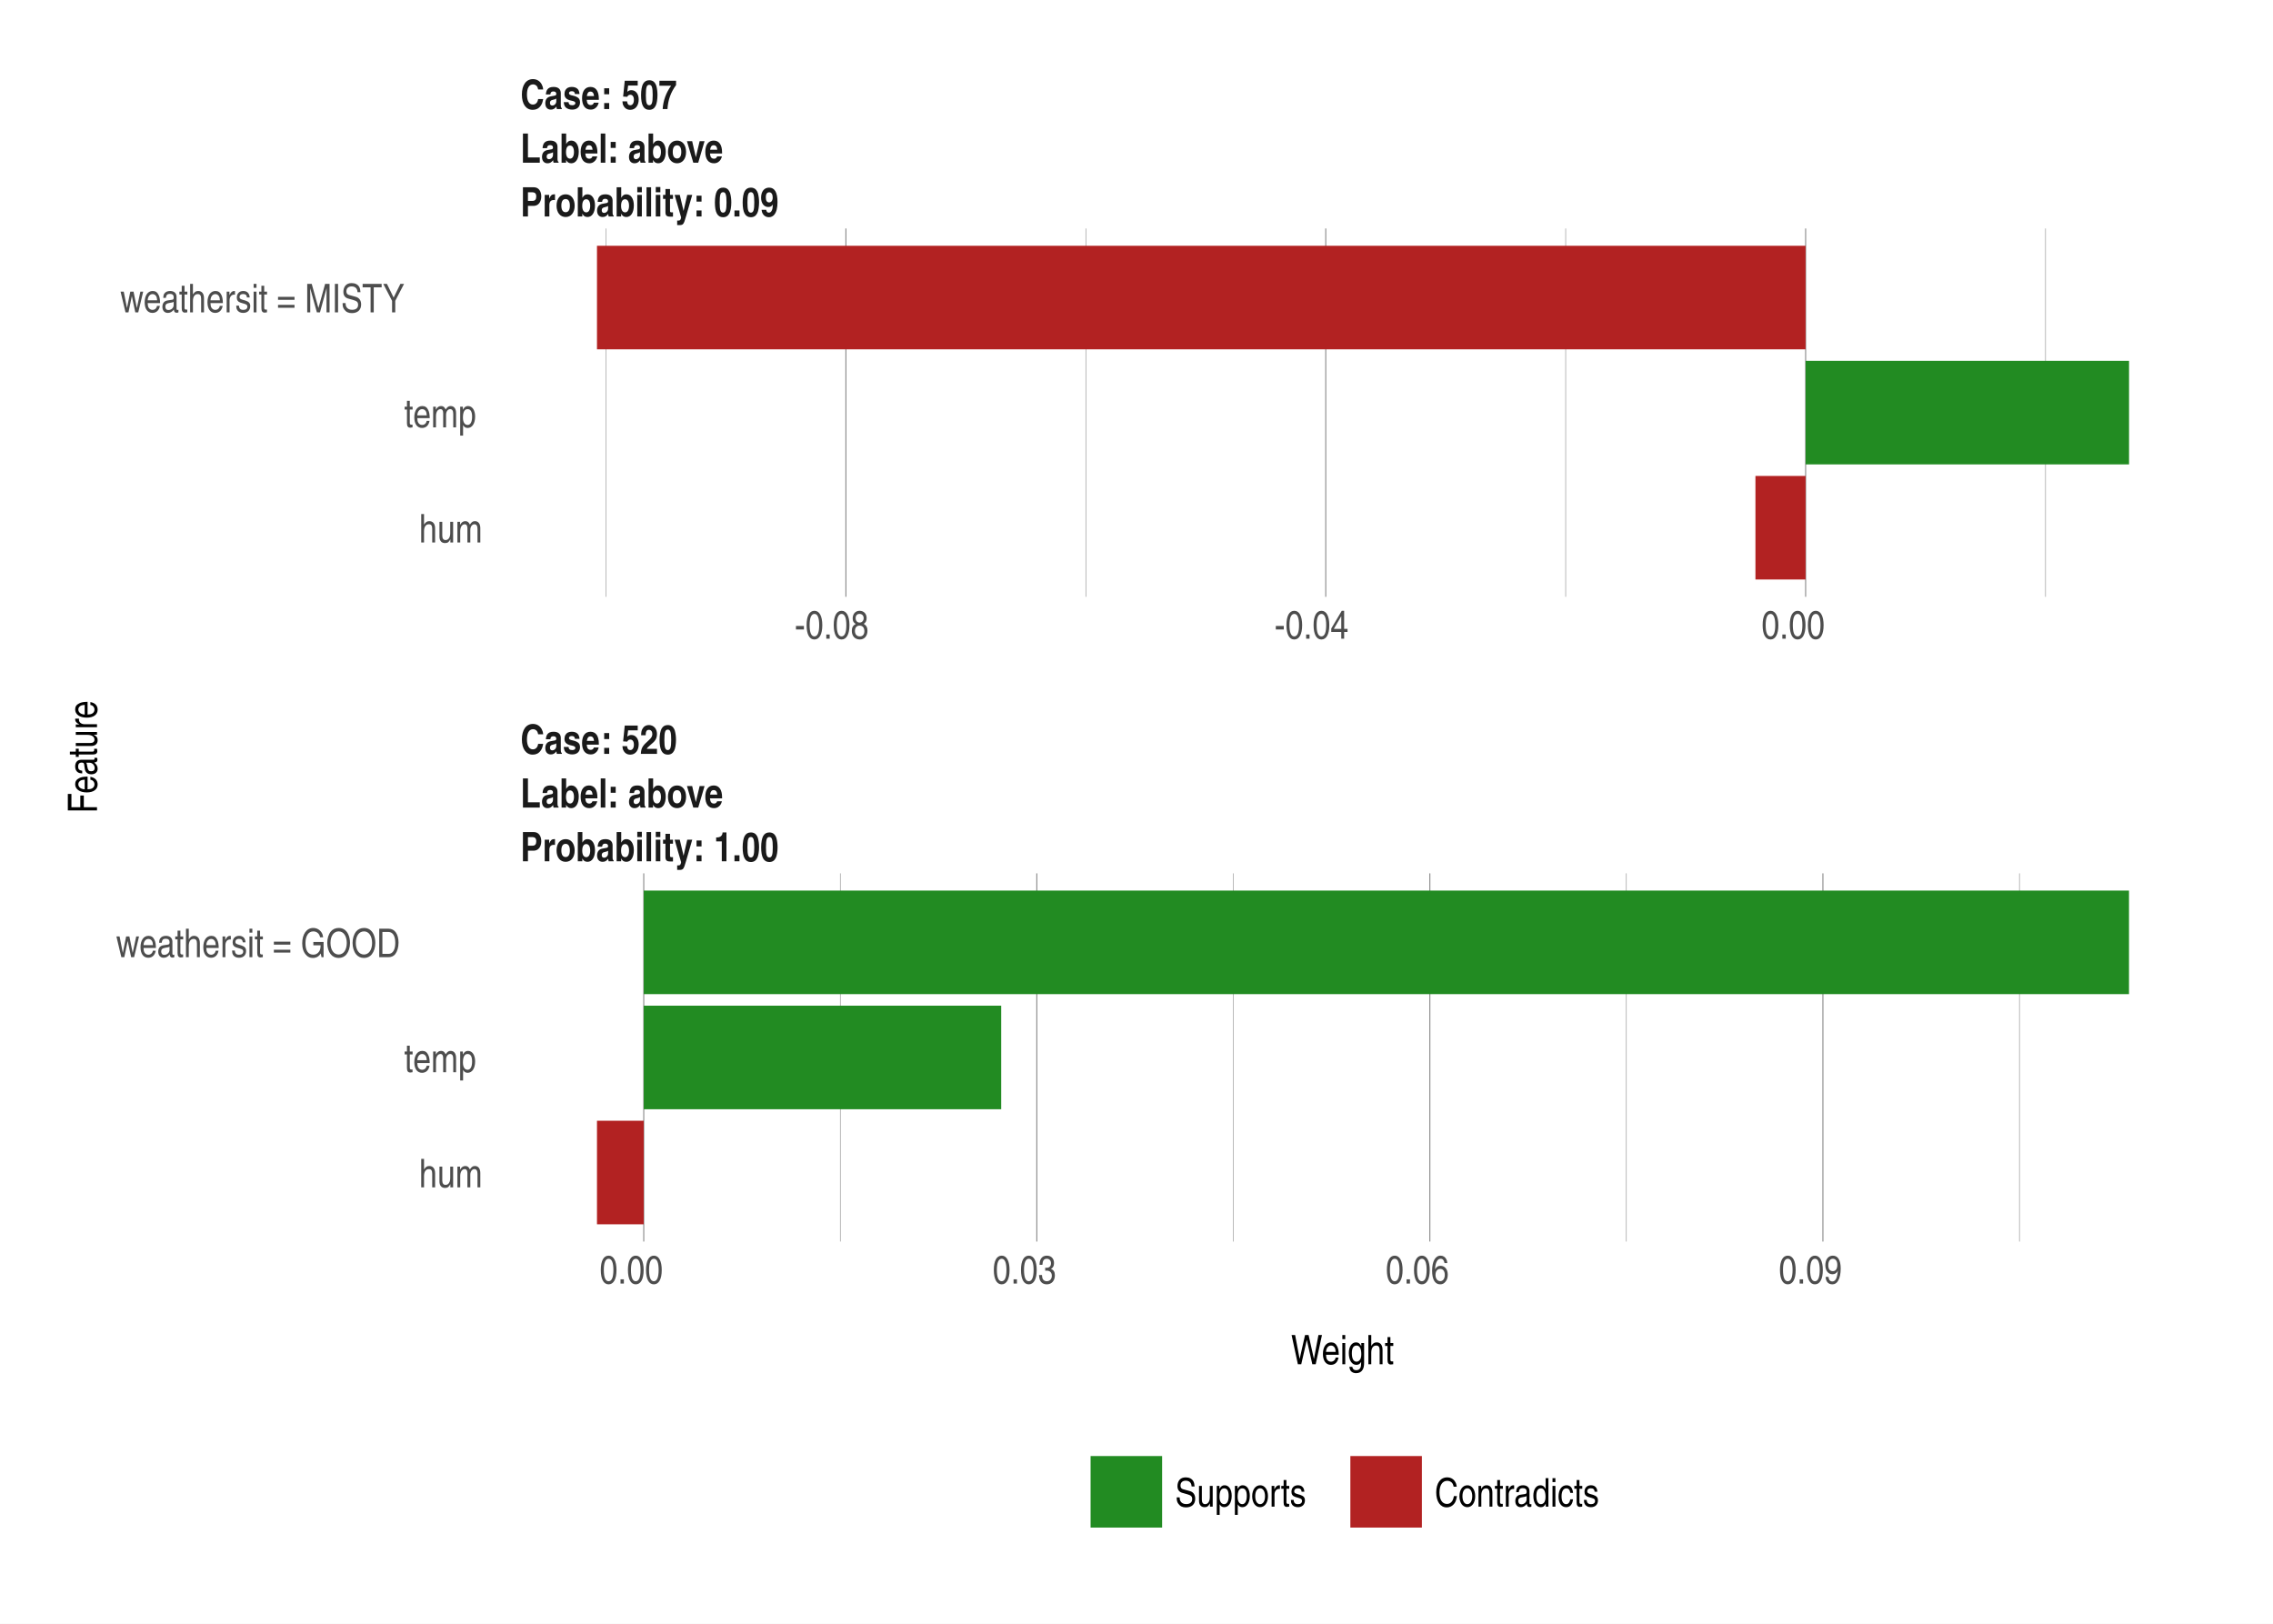
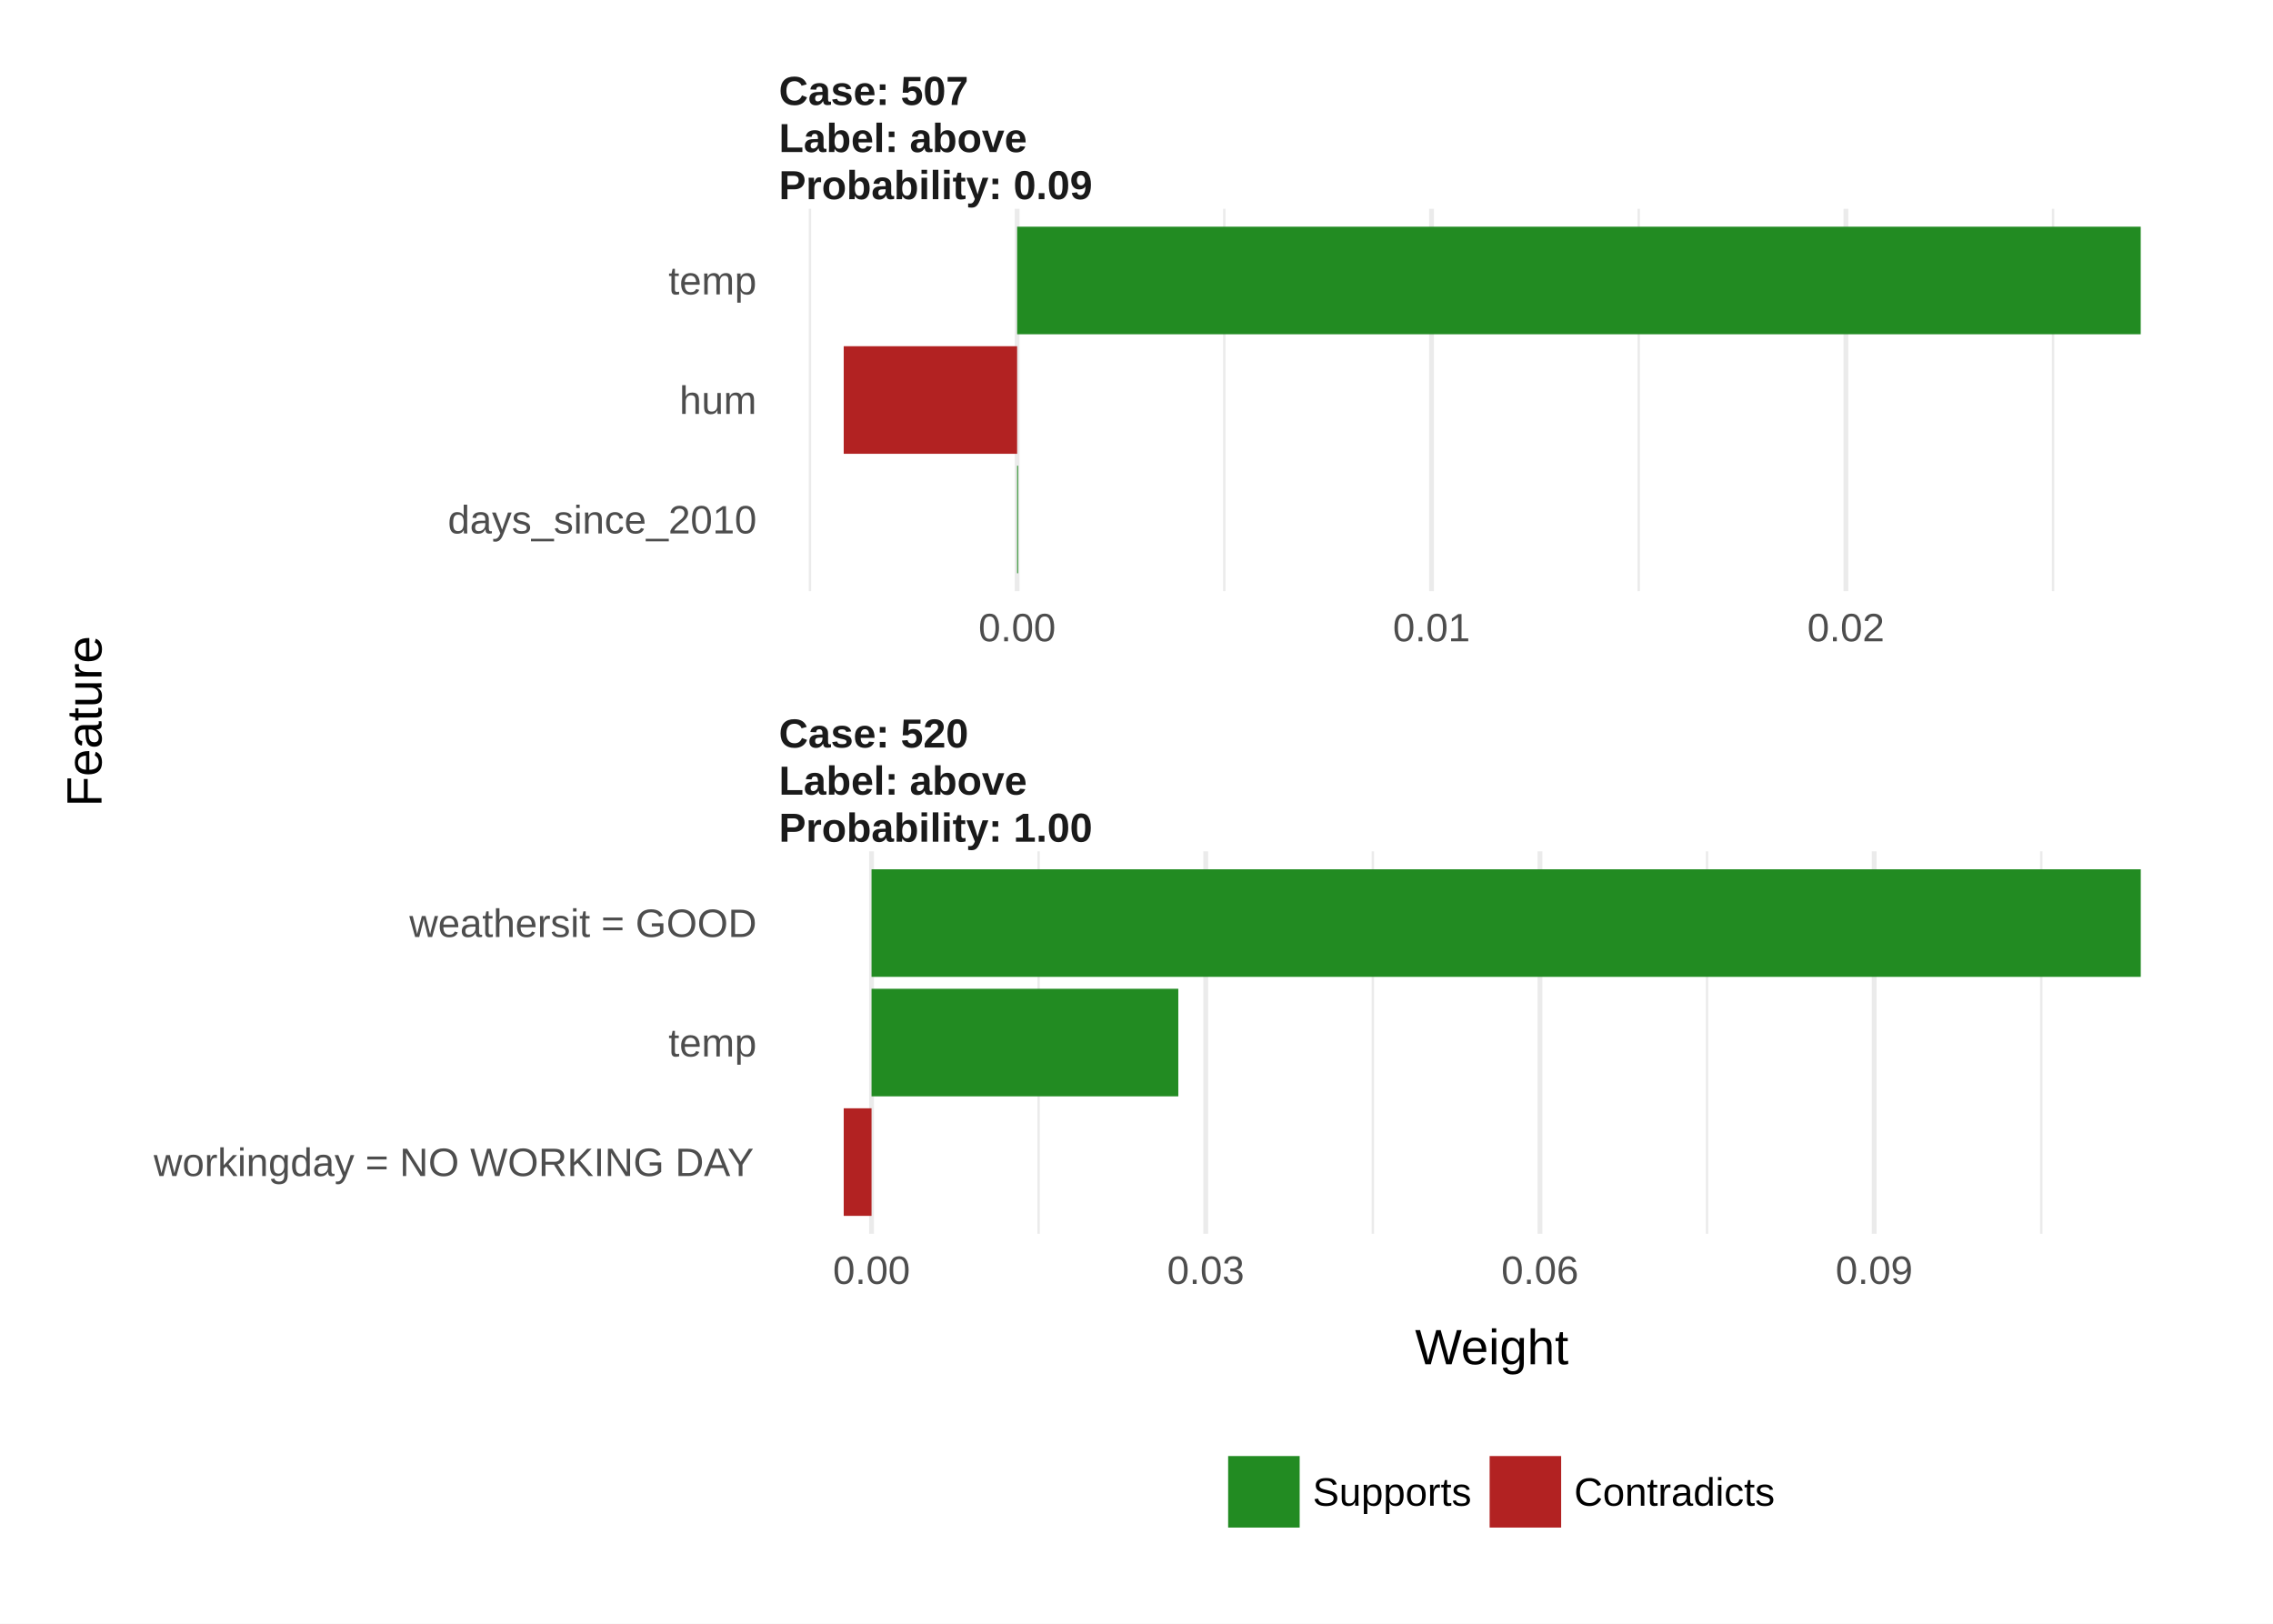
<svg xmlns="http://www.w3.org/2000/svg" viewBox="0 0 504.00 360.00">
  <defs>
    <style type="text/css">
    line, polyline, path, rect, circle {
      fill: none;
      stroke: #000000;
      stroke-linecap: round;
      stroke-linejoin: round;
      stroke-miterlimit: 10.00;
    }
  </style>
  </defs>
  <rect width="100%" height="100%" style="stroke: none; fill: #FFFFFF;" />
  <defs>
-     <clipPath id="cpMTE1LjM4OXw0ODkuMDU2fDEzMi4zMDd8NTAuNjU5MQ==">
-       <rect x="115.39" y="50.66" width="373.67" height="81.65" />
-     </clipPath>
-   </defs>
-   <polyline points="134.36,132.31 134.36,50.66 " style="stroke-width: 0.11; stroke: #2B2B2B; stroke-opacity: 0.60; stroke-linecap: butt;" clip-path="url(#cpMTE1LjM4OXw0ODkuMDU2fDEzMi4zMDd8NTAuNjU5MQ==)" />
-   <polyline points="240.76,132.31 240.76,50.66 " style="stroke-width: 0.11; stroke: #2B2B2B; stroke-opacity: 0.60; stroke-linecap: butt;" clip-path="url(#cpMTE1LjM4OXw0ODkuMDU2fDEzMi4zMDd8NTAuNjU5MQ==)" />
-   <polyline points="347.16,132.31 347.16,50.66 " style="stroke-width: 0.11; stroke: #2B2B2B; stroke-opacity: 0.60; stroke-linecap: butt;" clip-path="url(#cpMTE1LjM4OXw0ODkuMDU2fDEzMi4zMDd8NTAuNjU5MQ==)" />
-   <polyline points="453.57,132.31 453.57,50.66 " style="stroke-width: 0.11; stroke: #2B2B2B; stroke-opacity: 0.60; stroke-linecap: butt;" clip-path="url(#cpMTE1LjM4OXw0ODkuMDU2fDEzMi4zMDd8NTAuNjU5MQ==)" />
-   <polyline points="187.56,132.31 187.56,50.66 " style="stroke-width: 0.21; stroke: #2B2B2B; stroke-opacity: 0.60; stroke-linecap: butt;" clip-path="url(#cpMTE1LjM4OXw0ODkuMDU2fDEzMi4zMDd8NTAuNjU5MQ==)" />
-   <polyline points="293.96,132.31 293.96,50.66 " style="stroke-width: 0.21; stroke: #2B2B2B; stroke-opacity: 0.60; stroke-linecap: butt;" clip-path="url(#cpMTE1LjM4OXw0ODkuMDU2fDEzMi4zMDd8NTAuNjU5MQ==)" />
-   <polyline points="400.37,132.31 400.37,50.66 " style="stroke-width: 0.21; stroke: #2B2B2B; stroke-opacity: 0.60; stroke-linecap: butt;" clip-path="url(#cpMTE1LjM4OXw0ODkuMDU2fDEzMi4zMDd8NTAuNjU5MQ==)" />
-   <rect x="389.24" y="105.52" width="11.12" height="22.96" style="stroke-width: 1.07; stroke: none; stroke-linecap: butt; fill: #B22222;" clip-path="url(#cpMTE1LjM4OXw0ODkuMDU2fDEzMi4zMDd8NTAuNjU5MQ==)" />
-   <rect x="132.37" y="54.49" width="267.99" height="22.96" style="stroke-width: 1.07; stroke: none; stroke-linecap: butt; fill: #B22222;" clip-path="url(#cpMTE1LjM4OXw0ODkuMDU2fDEzMi4zMDd8NTAuNjU5MQ==)" />
-   <rect x="400.37" y="80.00" width="71.71" height="22.96" style="stroke-width: 1.07; stroke: none; stroke-linecap: butt; fill: #228B22;" clip-path="url(#cpMTE1LjM4OXw0ODkuMDU2fDEzMi4zMDd8NTAuNjU5MQ==)" />
-   <defs>
-     <clipPath id="cpMHw1MDR8MzYwfDA=">
-       <rect x="0.00" y="0.00" width="504.00" height="360.00" />
-     </clipPath>
-   </defs>
-   <defs>
-     <clipPath id="cpMTE1LjM4OXw0ODkuMDU2fDI3NS4yNzR8MTkzLjYyNg==">
-       <rect x="115.39" y="193.63" width="373.67" height="81.65" />
-     </clipPath>
-   </defs>
-   <polyline points="186.32,275.27 186.32,193.63 " style="stroke-width: 0.11; stroke: #2B2B2B; stroke-opacity: 0.60; stroke-linecap: butt;" clip-path="url(#cpMTE1LjM4OXw0ODkuMDU2fDI3NS4yNzR8MTkzLjYyNg==)" />
-   <polyline points="273.47,275.27 273.47,193.63 " style="stroke-width: 0.11; stroke: #2B2B2B; stroke-opacity: 0.60; stroke-linecap: butt;" clip-path="url(#cpMTE1LjM4OXw0ODkuMDU2fDI3NS4yNzR8MTkzLjYyNg==)" />
-   <polyline points="360.62,275.27 360.62,193.63 " style="stroke-width: 0.11; stroke: #2B2B2B; stroke-opacity: 0.60; stroke-linecap: butt;" clip-path="url(#cpMTE1LjM4OXw0ODkuMDU2fDI3NS4yNzR8MTkzLjYyNg==)" />
-   <polyline points="447.78,275.27 447.78,193.63 " style="stroke-width: 0.11; stroke: #2B2B2B; stroke-opacity: 0.60; stroke-linecap: butt;" clip-path="url(#cpMTE1LjM4OXw0ODkuMDU2fDI3NS4yNzR8MTkzLjYyNg==)" />
-   <polyline points="142.74,275.27 142.74,193.63 " style="stroke-width: 0.21; stroke: #2B2B2B; stroke-opacity: 0.60; stroke-linecap: butt;" clip-path="url(#cpMTE1LjM4OXw0ODkuMDU2fDI3NS4yNzR8MTkzLjYyNg==)" />
-   <polyline points="229.89,275.27 229.89,193.63 " style="stroke-width: 0.21; stroke: #2B2B2B; stroke-opacity: 0.60; stroke-linecap: butt;" clip-path="url(#cpMTE1LjM4OXw0ODkuMDU2fDI3NS4yNzR8MTkzLjYyNg==)" />
-   <polyline points="317.05,275.27 317.05,193.63 " style="stroke-width: 0.21; stroke: #2B2B2B; stroke-opacity: 0.60; stroke-linecap: butt;" clip-path="url(#cpMTE1LjM4OXw0ODkuMDU2fDI3NS4yNzR8MTkzLjYyNg==)" />
-   <polyline points="404.20,275.27 404.20,193.63 " style="stroke-width: 0.21; stroke: #2B2B2B; stroke-opacity: 0.60; stroke-linecap: butt;" clip-path="url(#cpMTE1LjM4OXw0ODkuMDU2fDI3NS4yNzR8MTkzLjYyNg==)" />
-   <rect x="132.37" y="248.48" width="10.36" height="22.96" style="stroke-width: 1.07; stroke: none; stroke-linecap: butt; fill: #B22222;" clip-path="url(#cpMTE1LjM4OXw0ODkuMDU2fDI3NS4yNzR8MTkzLjYyNg==)" />
-   <rect x="142.74" y="222.97" width="79.26" height="22.96" style="stroke-width: 1.07; stroke: none; stroke-linecap: butt; fill: #228B22;" clip-path="url(#cpMTE1LjM4OXw0ODkuMDU2fDI3NS4yNzR8MTkzLjYyNg==)" />
-   <rect x="142.74" y="197.45" width="329.33" height="22.96" style="stroke-width: 1.07; stroke: none; stroke-linecap: butt; fill: #228B22;" clip-path="url(#cpMTE1LjM4OXw0ODkuMDU2fDI3NS4yNzR8MTkzLjYyNg==)" />
-   <defs>
-     <clipPath id="cpMHw1MDR8MzYwfDA=">
-       <rect x="0.00" y="0.00" width="504.00" height="360.00" />
-     </clipPath>
-   </defs>
-   <defs>
-     <clipPath id="cpMTE1LjM4OXw0ODkuMDU2fDE5My42MjZ8MTU3LjkxMQ==">
-       <rect x="115.39" y="157.91" width="373.67" height="35.72" />
-     </clipPath>
-   </defs>
-   <defs>
-     <clipPath id="cpMTE1LjM4OXw0ODkuMDU2fDE2OS44MTZ8MTU3LjkxMQ==">
-       <rect x="115.39" y="157.91" width="373.67" height="11.91" />
-     </clipPath>
-   </defs>
-   <g clip-path="url(#cpMTE1LjM4OXw0ODkuMDU2fDE2OS44MTZ8MTU3LjkxMQ==)">
-     <text x="115.39" y="167.14" style="font-size: 9.00px; font-weight: bold; fill: #1A1A1A; font-family: Arial Narrow;" textLength="49.66px" lengthAdjust="spacingAndGlyphs">Case: 520</text>
-   </g>
-   <defs>
-     <clipPath id="cpMTE1LjM4OXw0ODkuMDU2fDE5My42MjZ8MTU3LjkxMQ==">
-       <rect x="115.39" y="157.91" width="373.67" height="35.72" />
-     </clipPath>
-   </defs>
-   <defs>
-     <clipPath id="cpMTE1LjM4OXw0ODkuMDU2fDE4MS43MjF8MTY5LjgxNg==">
-       <rect x="115.39" y="169.82" width="373.67" height="11.91" />
-     </clipPath>
-   </defs>
-   <g clip-path="url(#cpMTE1LjM4OXw0ODkuMDU2fDE4MS43MjF8MTY5LjgxNg==)">
-     <text x="115.39" y="179.05" style="font-size: 9.00px; font-weight: bold; fill: #1A1A1A; font-family: Arial Narrow;" textLength="64.84px" lengthAdjust="spacingAndGlyphs">Label: above</text>
-   </g>
-   <defs>
-     <clipPath id="cpMTE1LjM4OXw0ODkuMDU2fDE5My42MjZ8MTU3LjkxMQ==">
-       <rect x="115.39" y="157.91" width="373.67" height="35.72" />
-     </clipPath>
-   </defs>
-   <defs>
-     <clipPath id="cpMTE1LjM4OXw0ODkuMDU2fDE5My42MjZ8MTgxLjcyMQ==">
-       <rect x="115.39" y="181.72" width="373.67" height="11.91" />
-     </clipPath>
-   </defs>
-   <g clip-path="url(#cpMTE1LjM4OXw0ODkuMDU2fDE5My42MjZ8MTgxLjcyMQ==)">
-     <text x="115.39" y="190.95" style="font-size: 9.00px; font-weight: bold; fill: #1A1A1A; font-family: Arial Narrow;" textLength="84.54px" lengthAdjust="spacingAndGlyphs">Probability: 1.00</text>
-   </g>
-   <defs>
-     <clipPath id="cpMTE1LjM4OXw0ODkuMDU2fDE5My42MjZ8MTU3LjkxMQ==">
-       <rect x="115.39" y="157.91" width="373.67" height="35.72" />
-     </clipPath>
-   </defs>
-   <defs>
-     <clipPath id="cpMHw1MDR8MzYwfDA=">
-       <rect x="0.00" y="0.00" width="504.00" height="360.00" />
-     </clipPath>
-   </defs>
-   <defs>
-     <clipPath id="cpMTE1LjM4OXw0ODkuMDU2fDUwLjY1OTF8MTQuOTQ0">
-       <rect x="115.39" y="14.94" width="373.67" height="35.72" />
-     </clipPath>
-   </defs>
-   <defs>
-     <clipPath id="cpMTE1LjM4OXw0ODkuMDU2fDI2Ljg0OXwxNC45NDQ=">
-       <rect x="115.39" y="14.94" width="373.67" height="11.91" />
-     </clipPath>
-   </defs>
-   <g clip-path="url(#cpMTE1LjM4OXw0ODkuMDU2fDI2Ljg0OXwxNC45NDQ=)">
-     <text x="115.39" y="24.18" style="font-size: 9.00px; font-weight: bold; fill: #1A1A1A; font-family: Arial Narrow;" textLength="49.66px" lengthAdjust="spacingAndGlyphs">Case: 507</text>
-   </g>
-   <defs>
-     <clipPath id="cpMTE1LjM4OXw0ODkuMDU2fDUwLjY1OTF8MTQuOTQ0">
-       <rect x="115.39" y="14.94" width="373.67" height="35.72" />
-     </clipPath>
-   </defs>
-   <defs>
-     <clipPath id="cpMTE1LjM4OXw0ODkuMDU2fDM4Ljc1NDF8MjYuODQ5">
-       <rect x="115.39" y="26.85" width="373.67" height="11.91" />
-     </clipPath>
-   </defs>
-   <g clip-path="url(#cpMTE1LjM4OXw0ODkuMDU2fDM4Ljc1NDF8MjYuODQ5)">
-     <text x="115.39" y="36.08" style="font-size: 9.00px; font-weight: bold; fill: #1A1A1A; font-family: Arial Narrow;" textLength="64.84px" lengthAdjust="spacingAndGlyphs">Label: above</text>
-   </g>
-   <defs>
-     <clipPath id="cpMTE1LjM4OXw0ODkuMDU2fDUwLjY1OTF8MTQuOTQ0">
-       <rect x="115.39" y="14.94" width="373.67" height="35.72" />
-     </clipPath>
-   </defs>
-   <defs>
-     <clipPath id="cpMTE1LjM4OXw0ODkuMDU2fDUwLjY1OTF8MzguNzU0MQ==">
-       <rect x="115.39" y="38.75" width="373.67" height="11.91" />
-     </clipPath>
-   </defs>
-   <g clip-path="url(#cpMTE1LjM4OXw0ODkuMDU2fDUwLjY1OTF8MzguNzU0MQ==)">
-     <text x="115.39" y="47.99" style="font-size: 9.00px; font-weight: bold; fill: #1A1A1A; font-family: Arial Narrow;" textLength="84.54px" lengthAdjust="spacingAndGlyphs">Probability: 0.09</text>
-   </g>
-   <defs>
-     <clipPath id="cpMTE1LjM4OXw0ODkuMDU2fDUwLjY1OTF8MTQuOTQ0">
-       <rect x="115.39" y="14.94" width="373.67" height="35.72" />
-     </clipPath>
-   </defs>
-   <defs>
-     <clipPath id="cpMHw1MDR8MzYwfDA=">
-       <rect x="0.00" y="0.00" width="504.00" height="360.00" />
-     </clipPath>
-   </defs>
-   <g clip-path="url(#cpMHw1MDR8MzYwfDA=)">
-     <text x="132.95" y="284.58" style="font-size: 8.80px; fill: #4D4D4D; font-family: Arial Narrow;" textLength="19.59px" lengthAdjust="spacingAndGlyphs">0.00</text>
-   </g>
-   <g clip-path="url(#cpMHw1MDR8MzYwfDA=)">
-     <text x="220.10" y="284.58" style="font-size: 8.80px; fill: #4D4D4D; font-family: Arial Narrow;" textLength="19.59px" lengthAdjust="spacingAndGlyphs">0.03</text>
-   </g>
-   <g clip-path="url(#cpMHw1MDR8MzYwfDA=)">
-     <text x="307.25" y="284.58" style="font-size: 8.80px; fill: #4D4D4D; font-family: Arial Narrow;" textLength="19.59px" lengthAdjust="spacingAndGlyphs">0.06</text>
-   </g>
-   <g clip-path="url(#cpMHw1MDR8MzYwfDA=)">
-     <text x="394.41" y="284.58" style="font-size: 8.80px; fill: #4D4D4D; font-family: Arial Narrow;" textLength="19.59px" lengthAdjust="spacingAndGlyphs">0.09</text>
-   </g>
-   <g clip-path="url(#cpMHw1MDR8MzYwfDA=)">
-     <text x="176.18" y="141.61" style="font-size: 8.80px; fill: #4D4D4D; font-family: Arial Narrow;" textLength="22.76px" lengthAdjust="spacingAndGlyphs">-0.08</text>
-   </g>
-   <g clip-path="url(#cpMHw1MDR8MzYwfDA=)">
-     <text x="282.58" y="141.61" style="font-size: 8.80px; fill: #4D4D4D; font-family: Arial Narrow;" textLength="22.76px" lengthAdjust="spacingAndGlyphs">-0.04</text>
-   </g>
-   <g clip-path="url(#cpMHw1MDR8MzYwfDA=)">
-     <text x="390.57" y="141.61" style="font-size: 8.80px; fill: #4D4D4D; font-family: Arial Narrow;" textLength="19.59px" lengthAdjust="spacingAndGlyphs">0.00</text>
-   </g>
-   <g clip-path="url(#cpMHw1MDR8MzYwfDA=)">
-     <text x="92.93" y="120.28" style="font-size: 8.80px; fill: #4D4D4D; font-family: Arial Narrow;" textLength="19.72px" lengthAdjust="spacingAndGlyphs">hum</text>
-   </g>
-   <g clip-path="url(#cpMHw1MDR8MzYwfDA=)">
-     <text x="89.63" y="94.76" style="font-size: 8.80px; fill: #4D4D4D; font-family: Arial Narrow;" textLength="23.01px" lengthAdjust="spacingAndGlyphs">temp</text>
-   </g>
-   <g clip-path="url(#cpMHw1MDR8MzYwfDA=)">
-     <text x="26.64" y="69.25" style="font-size: 8.80px; fill: #4D4D4D; font-family: Arial Narrow;" textLength="86.01px" lengthAdjust="spacingAndGlyphs">weathersit = MISTY</text>
-   </g>
-   <g clip-path="url(#cpMHw1MDR8MzYwfDA=)">
-     <text x="92.93" y="263.25" style="font-size: 8.80px; fill: #4D4D4D; font-family: Arial Narrow;" textLength="19.72px" lengthAdjust="spacingAndGlyphs">hum</text>
-   </g>
-   <g clip-path="url(#cpMHw1MDR8MzYwfDA=)">
-     <text x="89.63" y="237.73" style="font-size: 8.80px; fill: #4D4D4D; font-family: Arial Narrow;" textLength="23.01px" lengthAdjust="spacingAndGlyphs">temp</text>
-   </g>
-   <g clip-path="url(#cpMHw1MDR8MzYwfDA=)">
-     <text x="25.72" y="212.22" style="font-size: 8.80px; fill: #4D4D4D; font-family: Arial Narrow;" textLength="86.93px" lengthAdjust="spacingAndGlyphs">weathersit = GOOD</text>
-   </g>
-   <g clip-path="url(#cpMHw1MDR8MzYwfDA=)">
-     <text x="286.28" y="302.46" style="font-size: 9.00px; font-family: Arial Narrow;" textLength="31.88px" lengthAdjust="spacingAndGlyphs">Weight</text>
-   </g>
-   <g clip-path="url(#cpMHw1MDR8MzYwfDA=)">
-     <text transform="translate(21.51,180.32) rotate(-90)" style="font-size: 9.00px; font-family: Arial Narrow;" textLength="34.70px" lengthAdjust="spacingAndGlyphs">Feature</text>
-   </g>
-   <rect x="241.82" y="322.82" width="15.86" height="15.86" style="stroke-width: 1.07; stroke: none; stroke-linejoin: miter; fill: #228B22;" clip-path="url(#cpMHw1MDR8MzYwfDA=)" />
-   <rect x="299.42" y="322.82" width="15.86" height="15.86" style="stroke-width: 1.07; stroke: none; stroke-linejoin: miter; fill: #B22222;" clip-path="url(#cpMHw1MDR8MzYwfDA=)" />
-   <g clip-path="url(#cpMHw1MDR8MzYwfDA=)">
-     <text x="260.55" y="334.03" style="font-size: 8.80px; font-family: Arial Narrow;" textLength="39.36px" lengthAdjust="spacingAndGlyphs">Supports</text>
-   </g>
-   <g clip-path="url(#cpMHw1MDR8MzYwfDA=)">
-     <text x="318.15" y="334.03" style="font-size: 8.80px; font-family: Arial Narrow;" textLength="50.45px" lengthAdjust="spacingAndGlyphs">Contradicts</text>
+     <clipPath id="cpMTcyLjY5OHw0ODkuMDU2fDEzMS4wNzN8NDYuMjg1MQ==">
+       <rect x="172.70" y="46.29" width="316.36" height="84.79" />
+     </clipPath>
+   </defs>
+   <polyline points="179.59,131.07 179.59,46.29 " style="stroke-width: 0.53; stroke: #EBEBEB; stroke-linecap: butt;" clip-path="url(#cpMTcyLjY5OHw0ODkuMDU2fDEzMS4wNzN8NDYuMjg1MQ==)" />
+   <polyline points="271.47,131.07 271.47,46.29 " style="stroke-width: 0.53; stroke: #EBEBEB; stroke-linecap: butt;" clip-path="url(#cpMTcyLjY5OHw0ODkuMDU2fDEzMS4wNzN8NDYuMjg1MQ==)" />
+   <polyline points="363.36,131.07 363.36,46.29 " style="stroke-width: 0.53; stroke: #EBEBEB; stroke-linecap: butt;" clip-path="url(#cpMTcyLjY5OHw0ODkuMDU2fDEzMS4wNzN8NDYuMjg1MQ==)" />
+   <polyline points="455.24,131.07 455.24,46.29 " style="stroke-width: 0.53; stroke: #EBEBEB; stroke-linecap: butt;" clip-path="url(#cpMTcyLjY5OHw0ODkuMDU2fDEzMS4wNzN8NDYuMjg1MQ==)" />
+   <polyline points="225.53,131.07 225.53,46.29 " style="stroke-width: 1.07; stroke: #EBEBEB; stroke-linecap: butt;" clip-path="url(#cpMTcyLjY5OHw0ODkuMDU2fDEzMS4wNzN8NDYuMjg1MQ==)" />
+   <polyline points="317.42,131.07 317.42,46.29 " style="stroke-width: 1.07; stroke: #EBEBEB; stroke-linecap: butt;" clip-path="url(#cpMTcyLjY5OHw0ODkuMDU2fDEzMS4wNzN8NDYuMjg1MQ==)" />
+   <polyline points="409.30,131.07 409.30,46.29 " style="stroke-width: 1.07; stroke: #EBEBEB; stroke-linecap: butt;" clip-path="url(#cpMTcyLjY5OHw0ODkuMDU2fDEzMS4wNzN8NDYuMjg1MQ==)" />
+   <rect x="187.08" y="76.76" width="38.45" height="23.85" style="stroke-width: 1.07; stroke: none; stroke-linecap: butt; fill: #B22222;" clip-path="url(#cpMTcyLjY5OHw0ODkuMDU2fDEzMS4wNzN8NDYuMjg1MQ==)" />
+   <rect x="225.53" y="103.25" width="0.21" height="23.85" style="stroke-width: 1.07; stroke: none; stroke-linecap: butt; fill: #228B22;" clip-path="url(#cpMTcyLjY5OHw0ODkuMDU2fDEzMS4wNzN8NDYuMjg1MQ==)" />
+   <rect x="225.53" y="50.26" width="249.14" height="23.85" style="stroke-width: 1.07; stroke: none; stroke-linecap: butt; fill: #228B22;" clip-path="url(#cpMTcyLjY5OHw0ODkuMDU2fDEzMS4wNzN8NDYuMjg1MQ==)" />
+   <defs>
+     <clipPath id="cpMHw1MDR8MzYwfDA=">
+       <rect x="0.00" y="0.00" width="504.00" height="360.00" />
+     </clipPath>
+   </defs>
+   <defs>
+     <clipPath id="cpMTcyLjY5OHw0ODkuMDU2fDI3My41NHwxODguNzUy">
+       <rect x="172.70" y="188.75" width="316.36" height="84.79" />
+     </clipPath>
+   </defs>
+   <polyline points="230.30,273.54 230.30,188.75 " style="stroke-width: 0.53; stroke: #EBEBEB; stroke-linecap: butt;" clip-path="url(#cpMTcyLjY5OHw0ODkuMDU2fDI3My41NHwxODguNzUy)" />
+   <polyline points="304.41,273.54 304.41,188.75 " style="stroke-width: 0.53; stroke: #EBEBEB; stroke-linecap: butt;" clip-path="url(#cpMTcyLjY5OHw0ODkuMDU2fDI3My41NHwxODguNzUy)" />
+   <polyline points="378.51,273.54 378.51,188.75 " style="stroke-width: 0.53; stroke: #EBEBEB; stroke-linecap: butt;" clip-path="url(#cpMTcyLjY5OHw0ODkuMDU2fDI3My41NHwxODguNzUy)" />
+   <polyline points="452.62,273.54 452.62,188.75 " style="stroke-width: 0.53; stroke: #EBEBEB; stroke-linecap: butt;" clip-path="url(#cpMTcyLjY5OHw0ODkuMDU2fDI3My41NHwxODguNzUy)" />
+   <polyline points="193.25,273.54 193.25,188.75 " style="stroke-width: 1.07; stroke: #EBEBEB; stroke-linecap: butt;" clip-path="url(#cpMTcyLjY5OHw0ODkuMDU2fDI3My41NHwxODguNzUy)" />
+   <polyline points="267.35,273.54 267.35,188.75 " style="stroke-width: 1.07; stroke: #EBEBEB; stroke-linecap: butt;" clip-path="url(#cpMTcyLjY5OHw0ODkuMDU2fDI3My41NHwxODguNzUy)" />
+   <polyline points="341.46,273.54 341.46,188.75 " style="stroke-width: 1.07; stroke: #EBEBEB; stroke-linecap: butt;" clip-path="url(#cpMTcyLjY5OHw0ODkuMDU2fDI3My41NHwxODguNzUy)" />
+   <polyline points="415.57,273.54 415.57,188.75 " style="stroke-width: 1.07; stroke: #EBEBEB; stroke-linecap: butt;" clip-path="url(#cpMTcyLjY5OHw0ODkuMDU2fDI3My41NHwxODguNzUy)" />
+   <rect x="187.08" y="245.72" width="6.17" height="23.85" style="stroke-width: 1.07; stroke: none; stroke-linecap: butt; fill: #B22222;" clip-path="url(#cpMTcyLjY5OHw0ODkuMDU2fDI3My41NHwxODguNzUy)" />
+   <rect x="193.25" y="219.22" width="68.02" height="23.85" style="stroke-width: 1.07; stroke: none; stroke-linecap: butt; fill: #228B22;" clip-path="url(#cpMTcyLjY5OHw0ODkuMDU2fDI3My41NHwxODguNzUy)" />
+   <rect x="193.25" y="192.73" width="281.43" height="23.85" style="stroke-width: 1.07; stroke: none; stroke-linecap: butt; fill: #228B22;" clip-path="url(#cpMTcyLjY5OHw0ODkuMDU2fDI3My41NHwxODguNzUy)" />
+   <defs>
+     <clipPath id="cpMHw1MDR8MzYwfDA=">
+       <rect x="0.00" y="0.00" width="504.00" height="360.00" />
+     </clipPath>
+   </defs>
+   <defs>
+     <clipPath id="cpMTcyLjY5OHw0ODkuMDU2fDE4OC43NTJ8MTU3LjQxMQ==">
+       <rect x="172.70" y="157.41" width="316.36" height="31.34" />
+     </clipPath>
+   </defs>
+   <defs>
+     <clipPath id="cpMTcyLjY5OHw0ODkuMDU2fDE2Ny44NTh8MTU3LjQxMQ==">
+       <rect x="172.70" y="157.41" width="316.36" height="10.45" />
+     </clipPath>
+   </defs>
+   <g clip-path="url(#cpMTcyLjY5OHw0ODkuMDU2fDE2Ny44NTh8MTU3LjQxMQ==)">
+     <text x="172.70" y="165.73" style="font-size: 9.00px; font-weight: bold; fill: #1A1A1A; font-family: Liberation Sans;" textLength="42.03px" lengthAdjust="spacingAndGlyphs">Case: 520</text>
+   </g>
+   <defs>
+     <clipPath id="cpMTcyLjY5OHw0ODkuMDU2fDE4OC43NTJ8MTU3LjQxMQ==">
+       <rect x="172.70" y="157.41" width="316.36" height="31.34" />
+     </clipPath>
+   </defs>
+   <defs>
+     <clipPath id="cpMTcyLjY5OHw0ODkuMDU2fDE3OC4zMDV8MTY3Ljg1OA==">
+       <rect x="172.70" y="167.86" width="316.36" height="10.45" />
+     </clipPath>
+   </defs>
+   <g clip-path="url(#cpMTcyLjY5OHw0ODkuMDU2fDE3OC4zMDV8MTY3Ljg1OA==)">
+     <text x="172.70" y="176.18" style="font-size: 9.00px; font-weight: bold; fill: #1A1A1A; font-family: Liberation Sans;" textLength="55.02px" lengthAdjust="spacingAndGlyphs">Label: above</text>
+   </g>
+   <defs>
+     <clipPath id="cpMTcyLjY5OHw0ODkuMDU2fDE4OC43NTJ8MTU3LjQxMQ==">
+       <rect x="172.70" y="157.41" width="316.36" height="31.34" />
+     </clipPath>
+   </defs>
+   <defs>
+     <clipPath id="cpMTcyLjY5OHw0ODkuMDU2fDE4OC43NTJ8MTc4LjMwNQ==">
+       <rect x="172.70" y="178.30" width="316.36" height="10.45" />
+     </clipPath>
+   </defs>
+   <g clip-path="url(#cpMTcyLjY5OHw0ODkuMDU2fDE4OC43NTJ8MTc4LjMwNQ==)">
+     <text x="172.70" y="186.62" style="font-size: 9.00px; font-weight: bold; fill: #1A1A1A; font-family: Liberation Sans;" textLength="69.52px" lengthAdjust="spacingAndGlyphs">Probability: 1.00</text>
+   </g>
+   <defs>
+     <clipPath id="cpMTcyLjY5OHw0ODkuMDU2fDE4OC43NTJ8MTU3LjQxMQ==">
+       <rect x="172.70" y="157.41" width="316.36" height="31.34" />
+     </clipPath>
+   </defs>
+   <defs>
+     <clipPath id="cpMHw1MDR8MzYwfDA=">
+       <rect x="0.00" y="0.00" width="504.00" height="360.00" />
+     </clipPath>
+   </defs>
+   <defs>
+     <clipPath id="cpMTcyLjY5OHw0ODkuMDU2fDQ2LjI4NTF8MTQuOTQ0">
+       <rect x="172.70" y="14.94" width="316.36" height="31.34" />
+     </clipPath>
+   </defs>
+   <defs>
+     <clipPath id="cpMTcyLjY5OHw0ODkuMDU2fDI1LjM5MXwxNC45NDQ=">
+       <rect x="172.70" y="14.94" width="316.36" height="10.45" />
+     </clipPath>
+   </defs>
+   <g clip-path="url(#cpMTcyLjY5OHw0ODkuMDU2fDI1LjM5MXwxNC45NDQ=)">
+     <text x="172.70" y="23.26" style="font-size: 9.00px; font-weight: bold; fill: #1A1A1A; font-family: Liberation Sans;" textLength="42.03px" lengthAdjust="spacingAndGlyphs">Case: 507</text>
+   </g>
+   <defs>
+     <clipPath id="cpMTcyLjY5OHw0ODkuMDU2fDQ2LjI4NTF8MTQuOTQ0">
+       <rect x="172.70" y="14.94" width="316.36" height="31.34" />
+     </clipPath>
+   </defs>
+   <defs>
+     <clipPath id="cpMTcyLjY5OHw0ODkuMDU2fDM1LjgzODF8MjUuMzkx">
+       <rect x="172.70" y="25.39" width="316.36" height="10.45" />
+     </clipPath>
+   </defs>
+   <g clip-path="url(#cpMTcyLjY5OHw0ODkuMDU2fDM1LjgzODF8MjUuMzkx)">
+     <text x="172.70" y="33.71" style="font-size: 9.00px; font-weight: bold; fill: #1A1A1A; font-family: Liberation Sans;" textLength="55.02px" lengthAdjust="spacingAndGlyphs">Label: above</text>
+   </g>
+   <defs>
+     <clipPath id="cpMTcyLjY5OHw0ODkuMDU2fDQ2LjI4NTF8MTQuOTQ0">
+       <rect x="172.70" y="14.94" width="316.36" height="31.34" />
+     </clipPath>
+   </defs>
+   <defs>
+     <clipPath id="cpMTcyLjY5OHw0ODkuMDU2fDQ2LjI4NTF8MzUuODM4MQ==">
+       <rect x="172.70" y="35.84" width="316.36" height="10.45" />
+     </clipPath>
+   </defs>
+   <g clip-path="url(#cpMTcyLjY5OHw0ODkuMDU2fDQ2LjI4NTF8MzUuODM4MQ==)">
+     <text x="172.70" y="44.16" style="font-size: 9.00px; font-weight: bold; fill: #1A1A1A; font-family: Liberation Sans;" textLength="69.52px" lengthAdjust="spacingAndGlyphs">Probability: 0.09</text>
+   </g>
+   <defs>
+     <clipPath id="cpMTcyLjY5OHw0ODkuMDU2fDQ2LjI4NTF8MTQuOTQ0">
+       <rect x="172.70" y="14.94" width="316.36" height="31.34" />
+     </clipPath>
+   </defs>
+   <defs>
+     <clipPath id="cpMHw1MDR8MzYwfDA=">
+       <rect x="0.00" y="0.00" width="504.00" height="360.00" />
+     </clipPath>
+   </defs>
+   <g clip-path="url(#cpMHw1MDR8MzYwfDA=)">
+     <text x="184.69" y="284.66" style="font-size: 8.80px; fill: #4D4D4D; font-family: Liberation Sans;" textLength="17.12px" lengthAdjust="spacingAndGlyphs">0.00</text>
+   </g>
+   <g clip-path="url(#cpMHw1MDR8MzYwfDA=)">
+     <text x="258.79" y="284.66" style="font-size: 8.80px; fill: #4D4D4D; font-family: Liberation Sans;" textLength="17.12px" lengthAdjust="spacingAndGlyphs">0.03</text>
+   </g>
+   <g clip-path="url(#cpMHw1MDR8MzYwfDA=)">
+     <text x="332.90" y="284.66" style="font-size: 8.80px; fill: #4D4D4D; font-family: Liberation Sans;" textLength="17.12px" lengthAdjust="spacingAndGlyphs">0.06</text>
+   </g>
+   <g clip-path="url(#cpMHw1MDR8MzYwfDA=)">
+     <text x="407.01" y="284.66" style="font-size: 8.80px; fill: #4D4D4D; font-family: Liberation Sans;" textLength="17.12px" lengthAdjust="spacingAndGlyphs">0.09</text>
+   </g>
+   <g clip-path="url(#cpMHw1MDR8MzYwfDA=)">
+     <text x="216.97" y="142.19" style="font-size: 8.80px; fill: #4D4D4D; font-family: Liberation Sans;" textLength="17.12px" lengthAdjust="spacingAndGlyphs">0.00</text>
+   </g>
+   <g clip-path="url(#cpMHw1MDR8MzYwfDA=)">
+     <text x="308.85" y="142.19" style="font-size: 8.80px; fill: #4D4D4D; font-family: Liberation Sans;" textLength="17.12px" lengthAdjust="spacingAndGlyphs">0.01</text>
+   </g>
+   <g clip-path="url(#cpMHw1MDR8MzYwfDA=)">
+     <text x="400.74" y="142.19" style="font-size: 8.80px; fill: #4D4D4D; font-family: Liberation Sans;" textLength="17.12px" lengthAdjust="spacingAndGlyphs">0.02</text>
+   </g>
+   <g clip-path="url(#cpMHw1MDR8MzYwfDA=)">
+     <text x="99.29" y="118.27" style="font-size: 8.80px; fill: #4D4D4D; font-family: Liberation Sans;" textLength="68.47px" lengthAdjust="spacingAndGlyphs">days_since_2010</text>
+   </g>
+   <g clip-path="url(#cpMHw1MDR8MzYwfDA=)">
+     <text x="150.65" y="91.77" style="font-size: 8.80px; fill: #4D4D4D; font-family: Liberation Sans;" textLength="17.11px" lengthAdjust="spacingAndGlyphs">hum</text>
+   </g>
+   <g clip-path="url(#cpMHw1MDR8MzYwfDA=)">
+     <text x="148.21" y="65.28" style="font-size: 8.80px; fill: #4D4D4D; font-family: Liberation Sans;" textLength="19.56px" lengthAdjust="spacingAndGlyphs">temp</text>
+   </g>
+   <g clip-path="url(#cpMHw1MDR8MzYwfDA=)">
+     <text x="34.07" y="260.74" style="font-size: 8.80px; fill: #4D4D4D; font-family: Liberation Sans;" textLength="133.70px" lengthAdjust="spacingAndGlyphs">workingday = NO WORKING DAY</text>
+   </g>
+   <g clip-path="url(#cpMHw1MDR8MzYwfDA=)">
+     <text x="148.21" y="234.24" style="font-size: 8.80px; fill: #4D4D4D; font-family: Liberation Sans;" textLength="19.56px" lengthAdjust="spacingAndGlyphs">temp</text>
+   </g>
+   <g clip-path="url(#cpMHw1MDR8MzYwfDA=)">
+     <text x="90.77" y="207.74" style="font-size: 8.80px; fill: #4D4D4D; font-family: Liberation Sans;" textLength="77.00px" lengthAdjust="spacingAndGlyphs">weathersit = GOOD</text>
+   </g>
+   <g clip-path="url(#cpMHw1MDR8MzYwfDA=)">
+     <text x="313.76" y="302.46" style="font-size: 11.00px; font-family: Liberation Sans;" textLength="34.24px" lengthAdjust="spacingAndGlyphs">Weight</text>
+   </g>
+   <g clip-path="url(#cpMHw1MDR8MzYwfDA=)">
+     <text transform="translate(22.51,178.87) rotate(-90)" style="font-size: 11.00px; font-family: Liberation Sans;" textLength="37.91px" lengthAdjust="spacingAndGlyphs">Feature</text>
+   </g>
+   <rect x="272.32" y="322.82" width="15.86" height="15.86" style="stroke-width: 1.07; stroke: none; stroke-linejoin: miter; fill: #228B22;" clip-path="url(#cpMHw1MDR8MzYwfDA=)" />
+   <rect x="330.30" y="322.82" width="15.86" height="15.86" style="stroke-width: 1.07; stroke: none; stroke-linejoin: miter; fill: #B22222;" clip-path="url(#cpMHw1MDR8MzYwfDA=)" />
+   <g clip-path="url(#cpMHw1MDR8MzYwfDA=)">
+     <text x="291.06" y="333.84" style="font-size: 8.80px; font-family: Liberation Sans;" textLength="35.21px" lengthAdjust="spacingAndGlyphs">Supports</text>
+   </g>
+   <g clip-path="url(#cpMHw1MDR8MzYwfDA=)">
+     <text x="349.03" y="333.84" style="font-size: 8.80px; font-family: Liberation Sans;" textLength="44.49px" lengthAdjust="spacingAndGlyphs">Contradicts</text>
  </g>
</svg>
